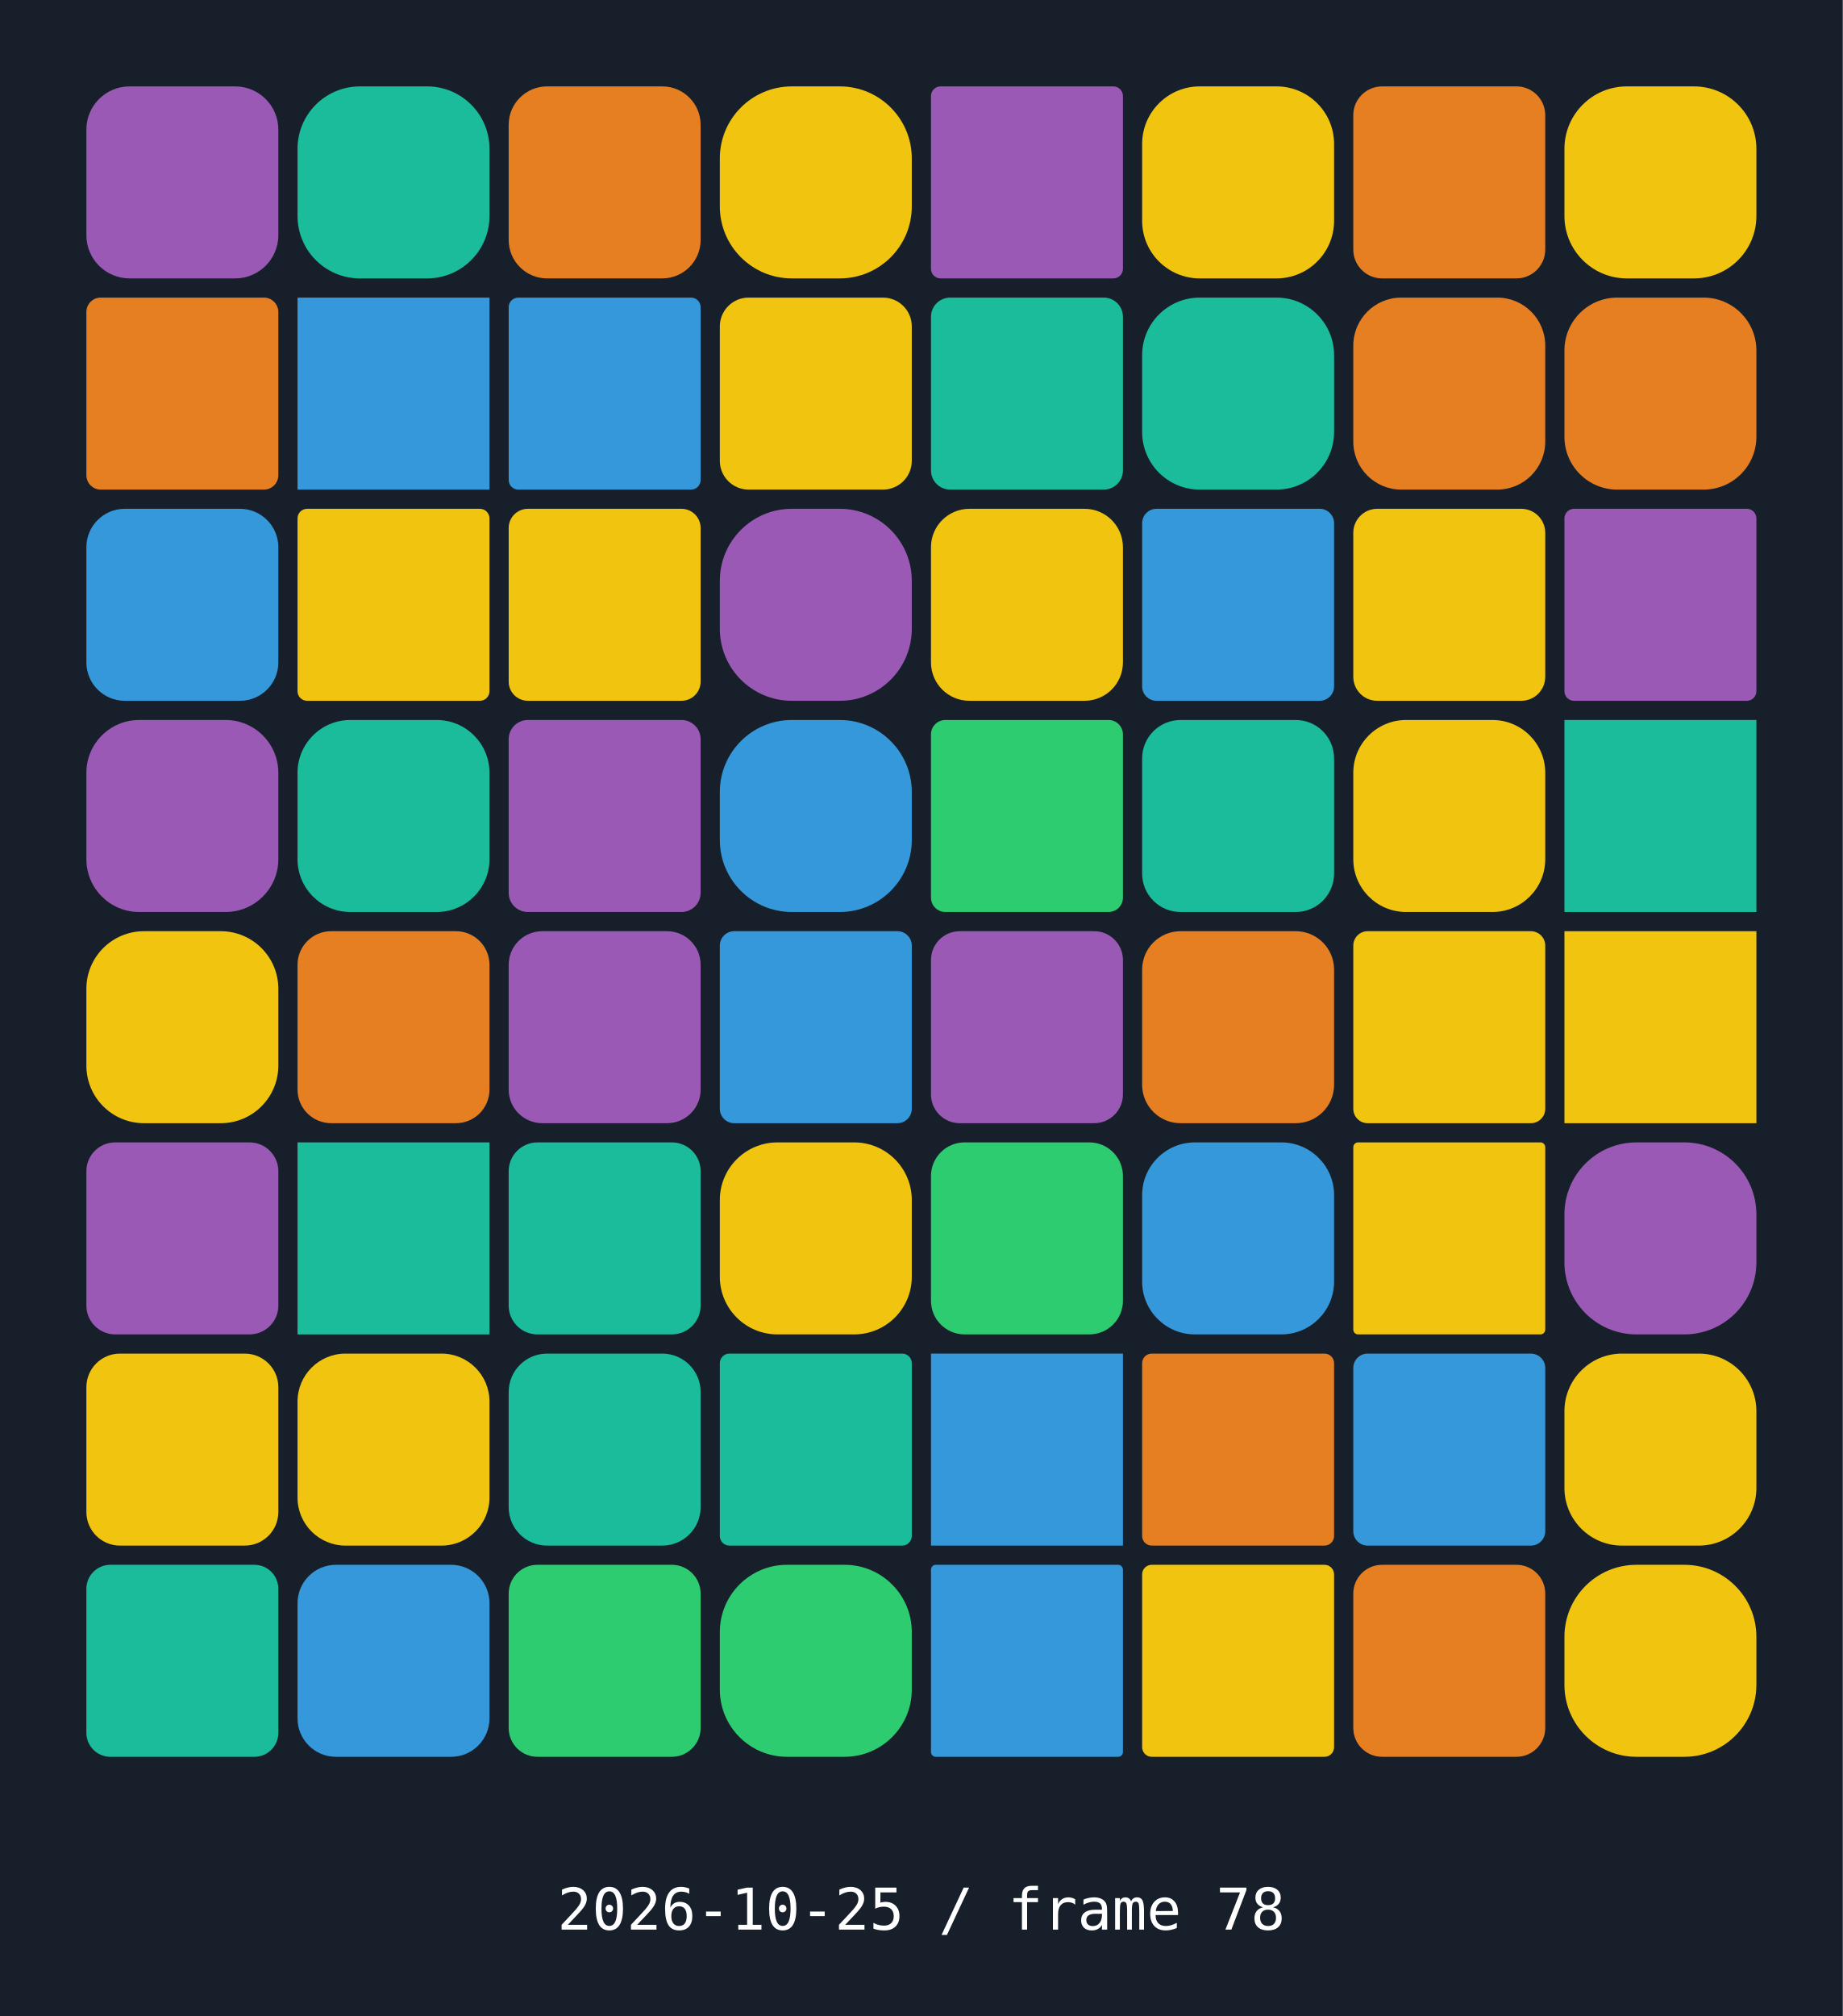
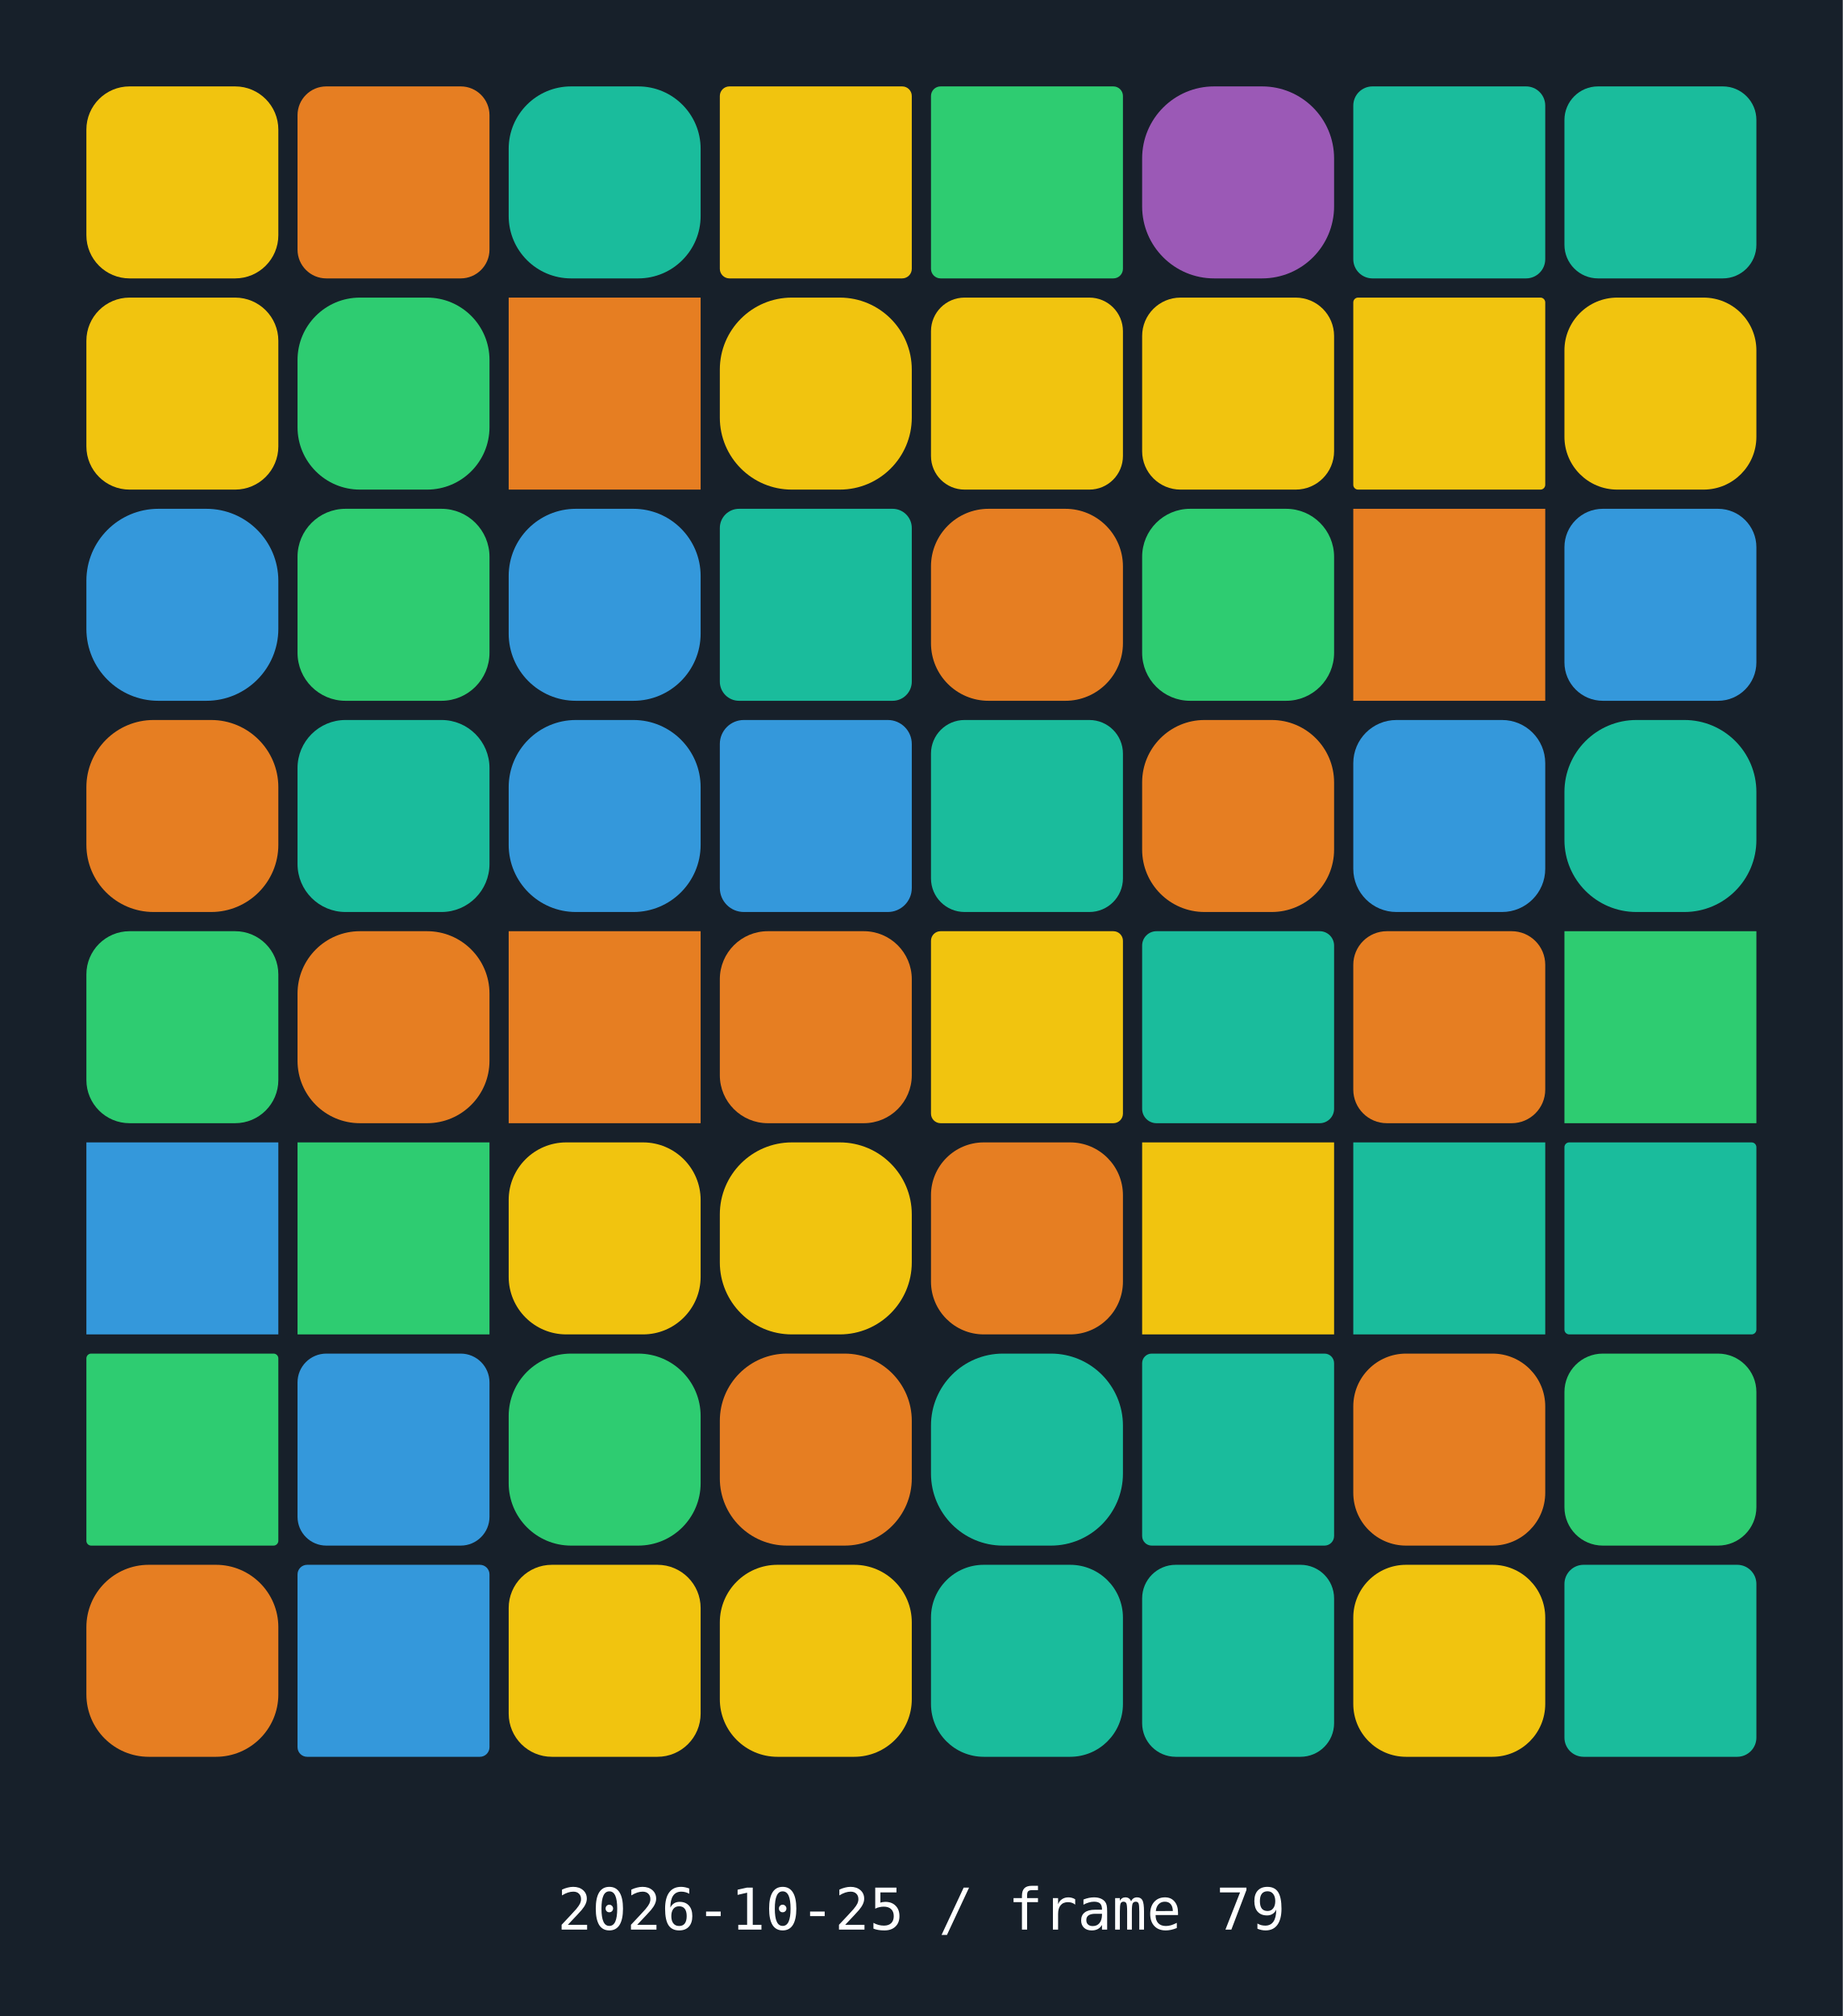
<svg xmlns="http://www.w3.org/2000/svg" width="384" height="420" viewBox="0 0 384 420">
  <rect width="384" height="420" fill="#17202a" />
-   <rect x="18" y="18" width="40" height="40" rx="9" fill="#9b59b6" />
-   <rect x="62" y="18" width="40" height="40" rx="13" fill="#1abc9c" />
-   <rect x="106" y="18" width="40" height="40" rx="8" fill="#e67e22" />
-   <rect x="150" y="18" width="40" height="40" rx="15" fill="#f1c40f" />
-   <rect x="194" y="18" width="40" height="40" rx="2" fill="#9b59b6" />
-   <rect x="238" y="18" width="40" height="40" rx="12" fill="#f1c40f" />
-   <rect x="282" y="18" width="40" height="40" rx="6" fill="#e67e22" />
-   <rect x="326" y="18" width="40" height="40" rx="13" fill="#f1c40f" />
-   <rect x="18" y="62" width="40" height="40" rx="3" fill="#e67e22" />
-   <rect x="62" y="62" width="40" height="40" rx="0" fill="#3498db" />
-   <rect x="106" y="62" width="40" height="40" rx="2" fill="#3498db" />
-   <rect x="150" y="62" width="40" height="40" rx="6" fill="#f1c40f" />
-   <rect x="194" y="62" width="40" height="40" rx="4" fill="#1abc9c" />
-   <rect x="238" y="62" width="40" height="40" rx="12" fill="#1abc9c" />
-   <rect x="282" y="62" width="40" height="40" rx="10" fill="#e67e22" />
-   <rect x="326" y="62" width="40" height="40" rx="11" fill="#e67e22" />
-   <rect x="18" y="106" width="40" height="40" rx="8" fill="#3498db" />
-   <rect x="62" y="106" width="40" height="40" rx="2" fill="#f1c40f" />
-   <rect x="106" y="106" width="40" height="40" rx="4" fill="#f1c40f" />
-   <rect x="150" y="106" width="40" height="40" rx="15" fill="#9b59b6" />
-   <rect x="194" y="106" width="40" height="40" rx="8" fill="#f1c40f" />
-   <rect x="238" y="106" width="40" height="40" rx="3" fill="#3498db" />
-   <rect x="282" y="106" width="40" height="40" rx="5" fill="#f1c40f" />
-   <rect x="326" y="106" width="40" height="40" rx="2" fill="#9b59b6" />
-   <rect x="18" y="150" width="40" height="40" rx="11" fill="#9b59b6" />
-   <rect x="62" y="150" width="40" height="40" rx="11" fill="#1abc9c" />
-   <rect x="106" y="150" width="40" height="40" rx="4" fill="#9b59b6" />
-   <rect x="150" y="150" width="40" height="40" rx="15" fill="#3498db" />
-   <rect x="194" y="150" width="40" height="40" rx="3" fill="#2ecc71" />
-   <rect x="238" y="150" width="40" height="40" rx="8" fill="#1abc9c" />
-   <rect x="282" y="150" width="40" height="40" rx="11" fill="#f1c40f" />
-   <rect x="326" y="150" width="40" height="40" rx="0" fill="#1abc9c" />
-   <rect x="18" y="194" width="40" height="40" rx="12" fill="#f1c40f" />
-   <rect x="62" y="194" width="40" height="40" rx="7" fill="#e67e22" />
-   <rect x="106" y="194" width="40" height="40" rx="7" fill="#9b59b6" />
-   <rect x="150" y="194" width="40" height="40" rx="3" fill="#3498db" />
-   <rect x="194" y="194" width="40" height="40" rx="6" fill="#9b59b6" />
-   <rect x="238" y="194" width="40" height="40" rx="8" fill="#e67e22" />
-   <rect x="282" y="194" width="40" height="40" rx="3" fill="#f1c40f" />
-   <rect x="326" y="194" width="40" height="40" rx="0" fill="#f1c40f" />
-   <rect x="18" y="238" width="40" height="40" rx="6" fill="#9b59b6" />
-   <rect x="62" y="238" width="40" height="40" rx="0" fill="#1abc9c" />
-   <rect x="106" y="238" width="40" height="40" rx="6" fill="#1abc9c" />
-   <rect x="150" y="238" width="40" height="40" rx="12" fill="#f1c40f" />
-   <rect x="194" y="238" width="40" height="40" rx="7" fill="#2ecc71" />
-   <rect x="238" y="238" width="40" height="40" rx="11" fill="#3498db" />
-   <rect x="282" y="238" width="40" height="40" rx="1" fill="#f1c40f" />
-   <rect x="326" y="238" width="40" height="40" rx="15" fill="#9b59b6" />
-   <rect x="18" y="282" width="40" height="40" rx="7" fill="#f1c40f" />
-   <rect x="62" y="282" width="40" height="40" rx="10" fill="#f1c40f" />
-   <rect x="106" y="282" width="40" height="40" rx="8" fill="#1abc9c" />
-   <rect x="150" y="282" width="40" height="40" rx="2" fill="#1abc9c" />
-   <rect x="194" y="282" width="40" height="40" rx="0" fill="#3498db" />
-   <rect x="238" y="282" width="40" height="40" rx="2" fill="#e67e22" />
-   <rect x="282" y="282" width="40" height="40" rx="3" fill="#3498db" />
-   <rect x="326" y="282" width="40" height="40" rx="12" fill="#f1c40f" />
-   <rect x="18" y="326" width="40" height="40" rx="5" fill="#1abc9c" />
-   <rect x="62" y="326" width="40" height="40" rx="8" fill="#3498db" />
-   <rect x="106" y="326" width="40" height="40" rx="6" fill="#2ecc71" />
-   <rect x="150" y="326" width="40" height="40" rx="14" fill="#2ecc71" />
-   <rect x="194" y="326" width="40" height="40" rx="1" fill="#3498db" />
-   <rect x="238" y="326" width="40" height="40" rx="2" fill="#f1c40f" />
-   <rect x="282" y="326" width="40" height="40" rx="6" fill="#e67e22" />
-   <rect x="326" y="326" width="40" height="40" rx="15" fill="#f1c40f" />
-   <text x="192" y="402" text-anchor="middle" fill="#ffffff" font-family="monospace">2026-10-25 / frame 78</text>
+   <rect x="18" y="18" width="40" height="40" rx="9" fill="#f1c40f" />
+   <rect x="62" y="18" width="40" height="40" rx="6" fill="#e67e22" />
+   <rect x="106" y="18" width="40" height="40" rx="13" fill="#1abc9c" />
+   <rect x="150" y="18" width="40" height="40" rx="2" fill="#f1c40f" />
+   <rect x="194" y="18" width="40" height="40" rx="2" fill="#2ecc71" />
+   <rect x="238" y="18" width="40" height="40" rx="15" fill="#9b59b6" />
+   <rect x="282" y="18" width="40" height="40" rx="4" fill="#1abc9c" />
+   <rect x="326" y="18" width="40" height="40" rx="7" fill="#1abc9c" />
+   <rect x="18" y="62" width="40" height="40" rx="9" fill="#f1c40f" />
+   <rect x="62" y="62" width="40" height="40" rx="13" fill="#2ecc71" />
+   <rect x="106" y="62" width="40" height="40" rx="0" fill="#e67e22" />
+   <rect x="150" y="62" width="40" height="40" rx="15" fill="#f1c40f" />
+   <rect x="194" y="62" width="40" height="40" rx="7" fill="#f1c40f" />
+   <rect x="238" y="62" width="40" height="40" rx="8" fill="#f1c40f" />
+   <rect x="282" y="62" width="40" height="40" rx="1" fill="#f1c40f" />
+   <rect x="326" y="62" width="40" height="40" rx="11" fill="#f1c40f" />
+   <rect x="18" y="106" width="40" height="40" rx="15" fill="#3498db" />
+   <rect x="62" y="106" width="40" height="40" rx="10" fill="#2ecc71" />
+   <rect x="106" y="106" width="40" height="40" rx="14" fill="#3498db" />
+   <rect x="150" y="106" width="40" height="40" rx="4" fill="#1abc9c" />
+   <rect x="194" y="106" width="40" height="40" rx="12" fill="#e67e22" />
+   <rect x="238" y="106" width="40" height="40" rx="10" fill="#2ecc71" />
+   <rect x="282" y="106" width="40" height="40" rx="0" fill="#e67e22" />
+   <rect x="326" y="106" width="40" height="40" rx="8" fill="#3498db" />
+   <rect x="18" y="150" width="40" height="40" rx="14" fill="#e67e22" />
+   <rect x="62" y="150" width="40" height="40" rx="10" fill="#1abc9c" />
+   <rect x="106" y="150" width="40" height="40" rx="14" fill="#3498db" />
+   <rect x="150" y="150" width="40" height="40" rx="5" fill="#3498db" />
+   <rect x="194" y="150" width="40" height="40" rx="7" fill="#1abc9c" />
+   <rect x="238" y="150" width="40" height="40" rx="13" fill="#e67e22" />
+   <rect x="282" y="150" width="40" height="40" rx="9" fill="#3498db" />
+   <rect x="326" y="150" width="40" height="40" rx="15" fill="#1abc9c" />
+   <rect x="18" y="194" width="40" height="40" rx="9" fill="#2ecc71" />
+   <rect x="62" y="194" width="40" height="40" rx="13" fill="#e67e22" />
+   <rect x="106" y="194" width="40" height="40" rx="0" fill="#e67e22" />
+   <rect x="150" y="194" width="40" height="40" rx="10" fill="#e67e22" />
+   <rect x="194" y="194" width="40" height="40" rx="2" fill="#f1c40f" />
+   <rect x="238" y="194" width="40" height="40" rx="3" fill="#1abc9c" />
+   <rect x="282" y="194" width="40" height="40" rx="7" fill="#e67e22" />
+   <rect x="326" y="194" width="40" height="40" rx="0" fill="#2ecc71" />
+   <rect x="18" y="238" width="40" height="40" rx="0" fill="#3498db" />
+   <rect x="62" y="238" width="40" height="40" rx="0" fill="#2ecc71" />
+   <rect x="106" y="238" width="40" height="40" rx="12" fill="#f1c40f" />
+   <rect x="150" y="238" width="40" height="40" rx="15" fill="#f1c40f" />
+   <rect x="194" y="238" width="40" height="40" rx="11" fill="#e67e22" />
+   <rect x="238" y="238" width="40" height="40" rx="0" fill="#f1c40f" />
+   <rect x="282" y="238" width="40" height="40" rx="0" fill="#1abc9c" />
+   <rect x="326" y="238" width="40" height="40" rx="1" fill="#1abc9c" />
+   <rect x="18" y="282" width="40" height="40" rx="1" fill="#2ecc71" />
+   <rect x="62" y="282" width="40" height="40" rx="6" fill="#3498db" />
+   <rect x="106" y="282" width="40" height="40" rx="13" fill="#2ecc71" />
+   <rect x="150" y="282" width="40" height="40" rx="14" fill="#e67e22" />
+   <rect x="194" y="282" width="40" height="40" rx="15" fill="#1abc9c" />
+   <rect x="238" y="282" width="40" height="40" rx="2" fill="#1abc9c" />
+   <rect x="282" y="282" width="40" height="40" rx="11" fill="#e67e22" />
+   <rect x="326" y="282" width="40" height="40" rx="8" fill="#2ecc71" />
+   <rect x="18" y="326" width="40" height="40" rx="13" fill="#e67e22" />
+   <rect x="62" y="326" width="40" height="40" rx="2" fill="#3498db" />
+   <rect x="106" y="326" width="40" height="40" rx="9" fill="#f1c40f" />
+   <rect x="150" y="326" width="40" height="40" rx="12" fill="#f1c40f" />
+   <rect x="194" y="326" width="40" height="40" rx="11" fill="#1abc9c" />
+   <rect x="238" y="326" width="40" height="40" rx="7" fill="#1abc9c" />
+   <rect x="282" y="326" width="40" height="40" rx="11" fill="#f1c40f" />
+   <rect x="326" y="326" width="40" height="40" rx="4" fill="#1abc9c" />
+   <text x="192" y="402" text-anchor="middle" fill="#ffffff" font-family="monospace">2026-10-25 / frame 79</text>
</svg>
